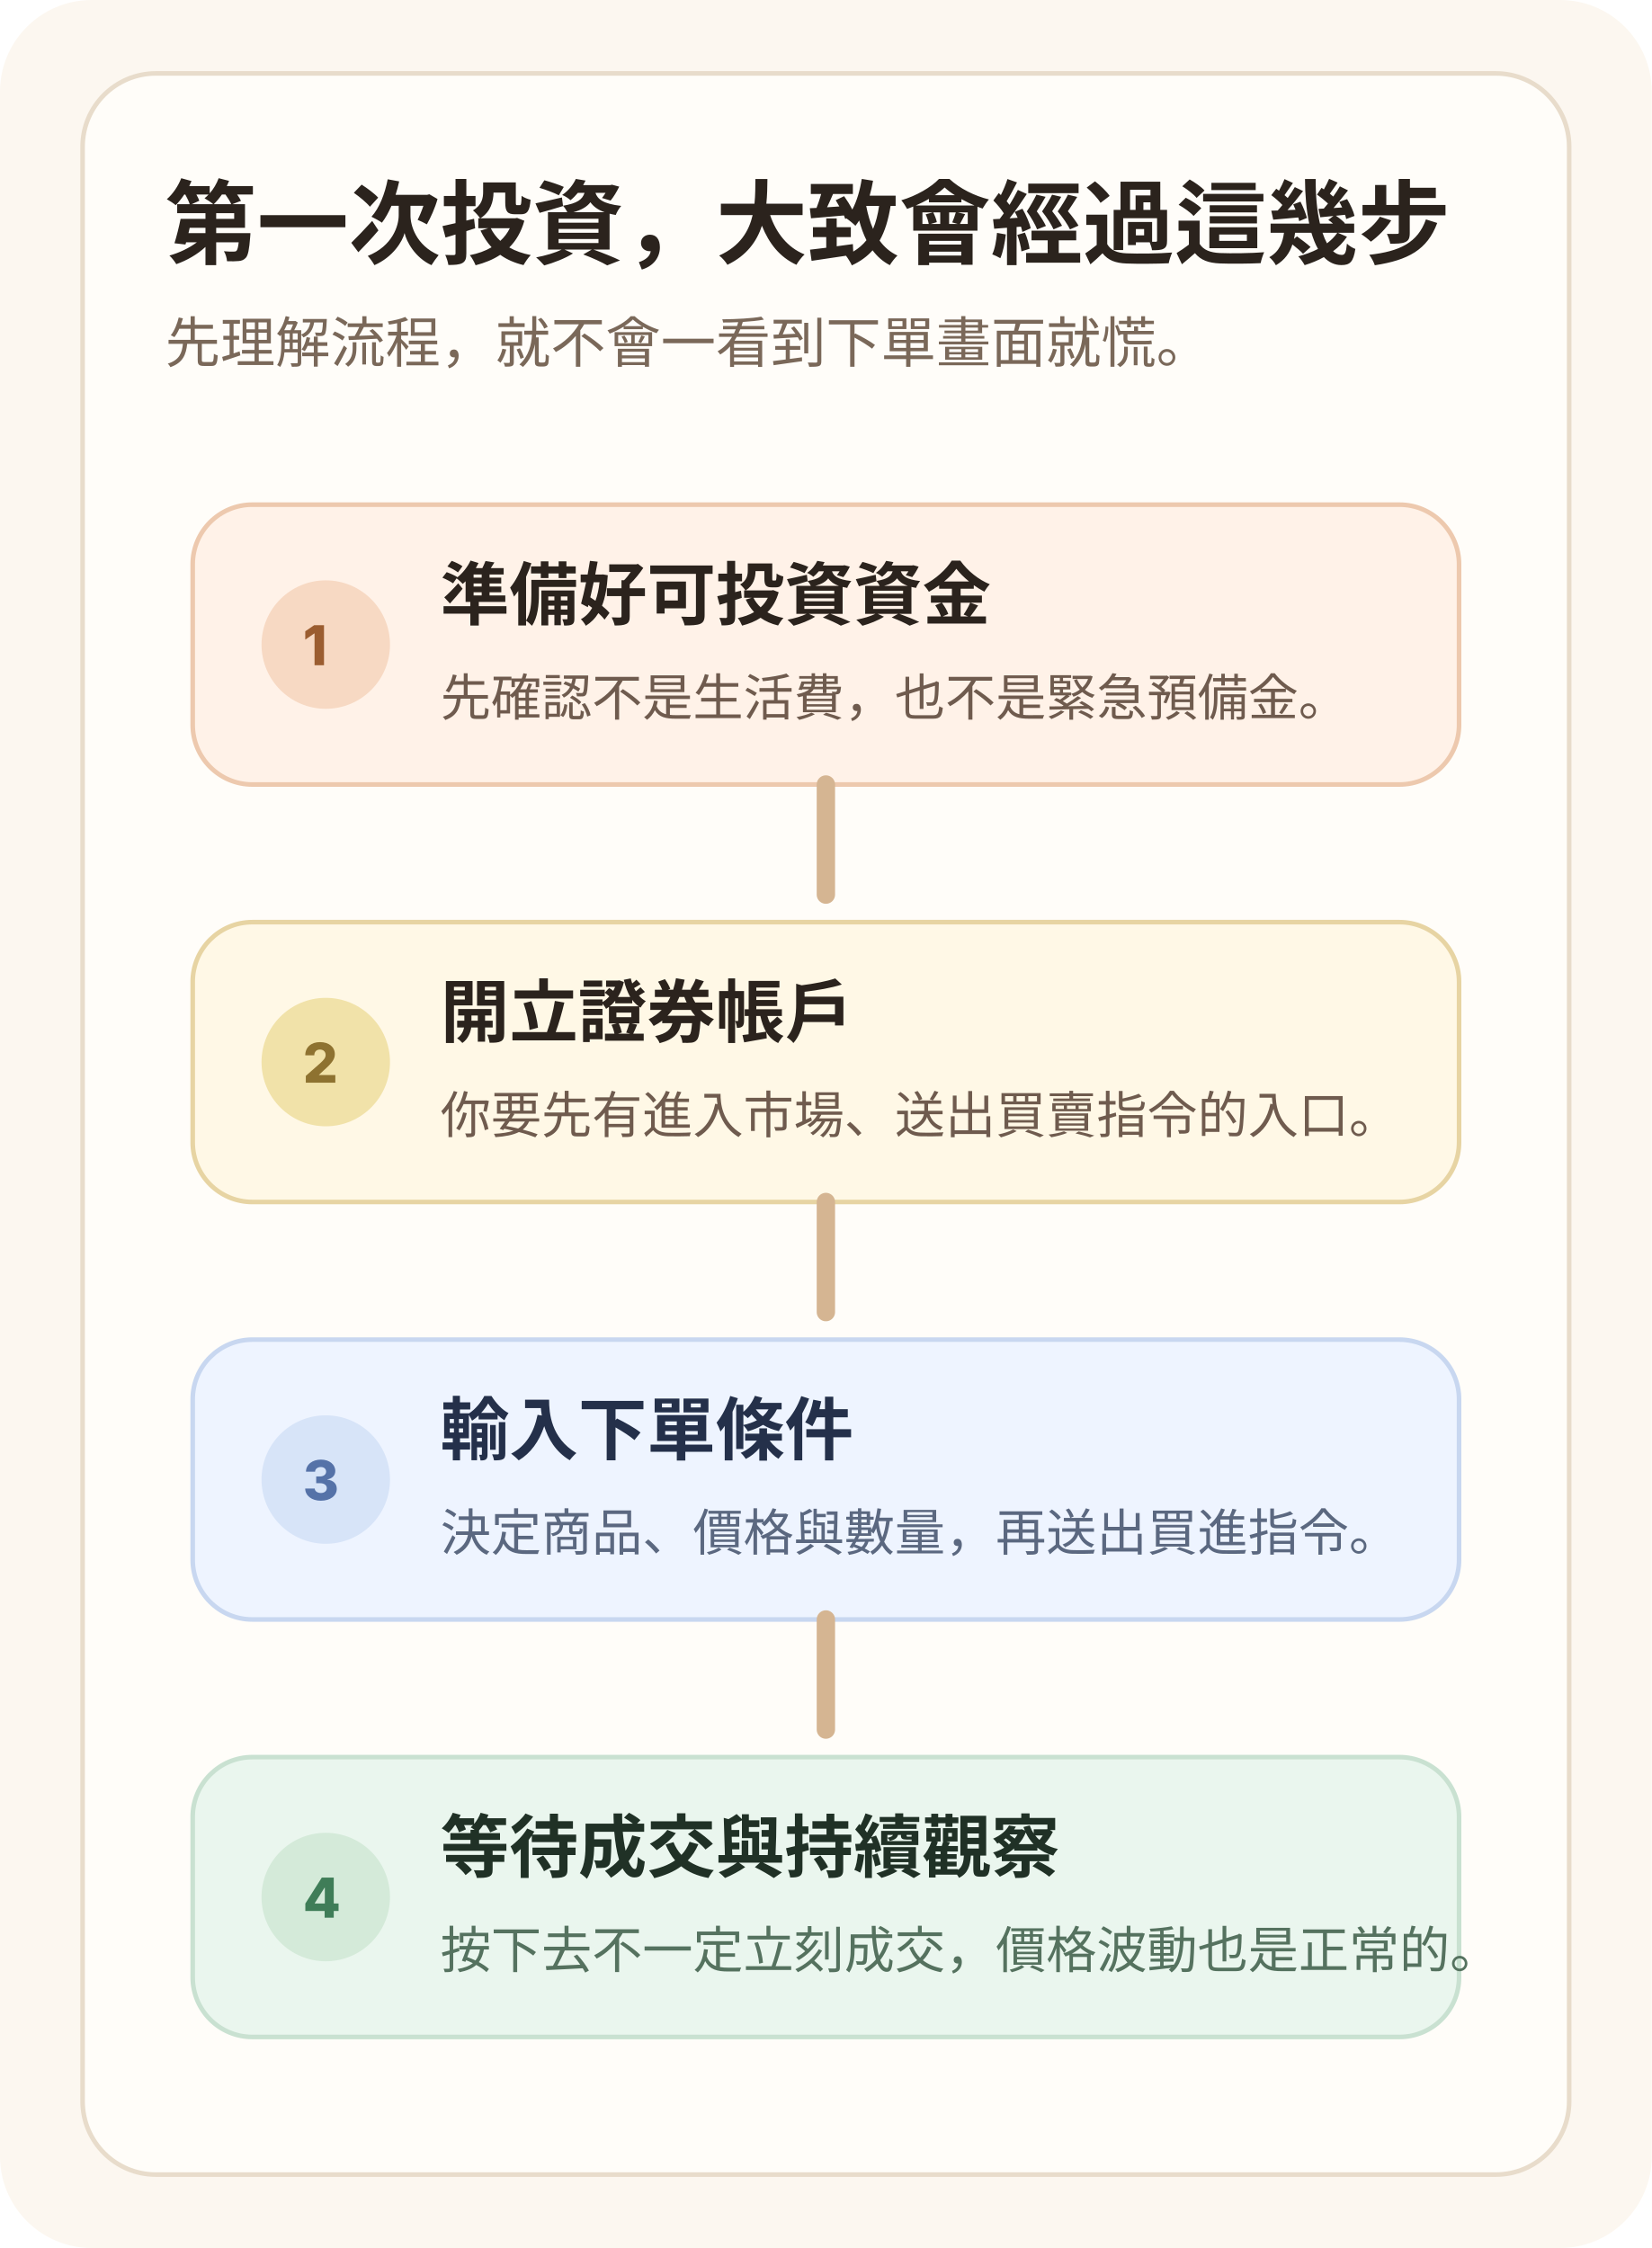
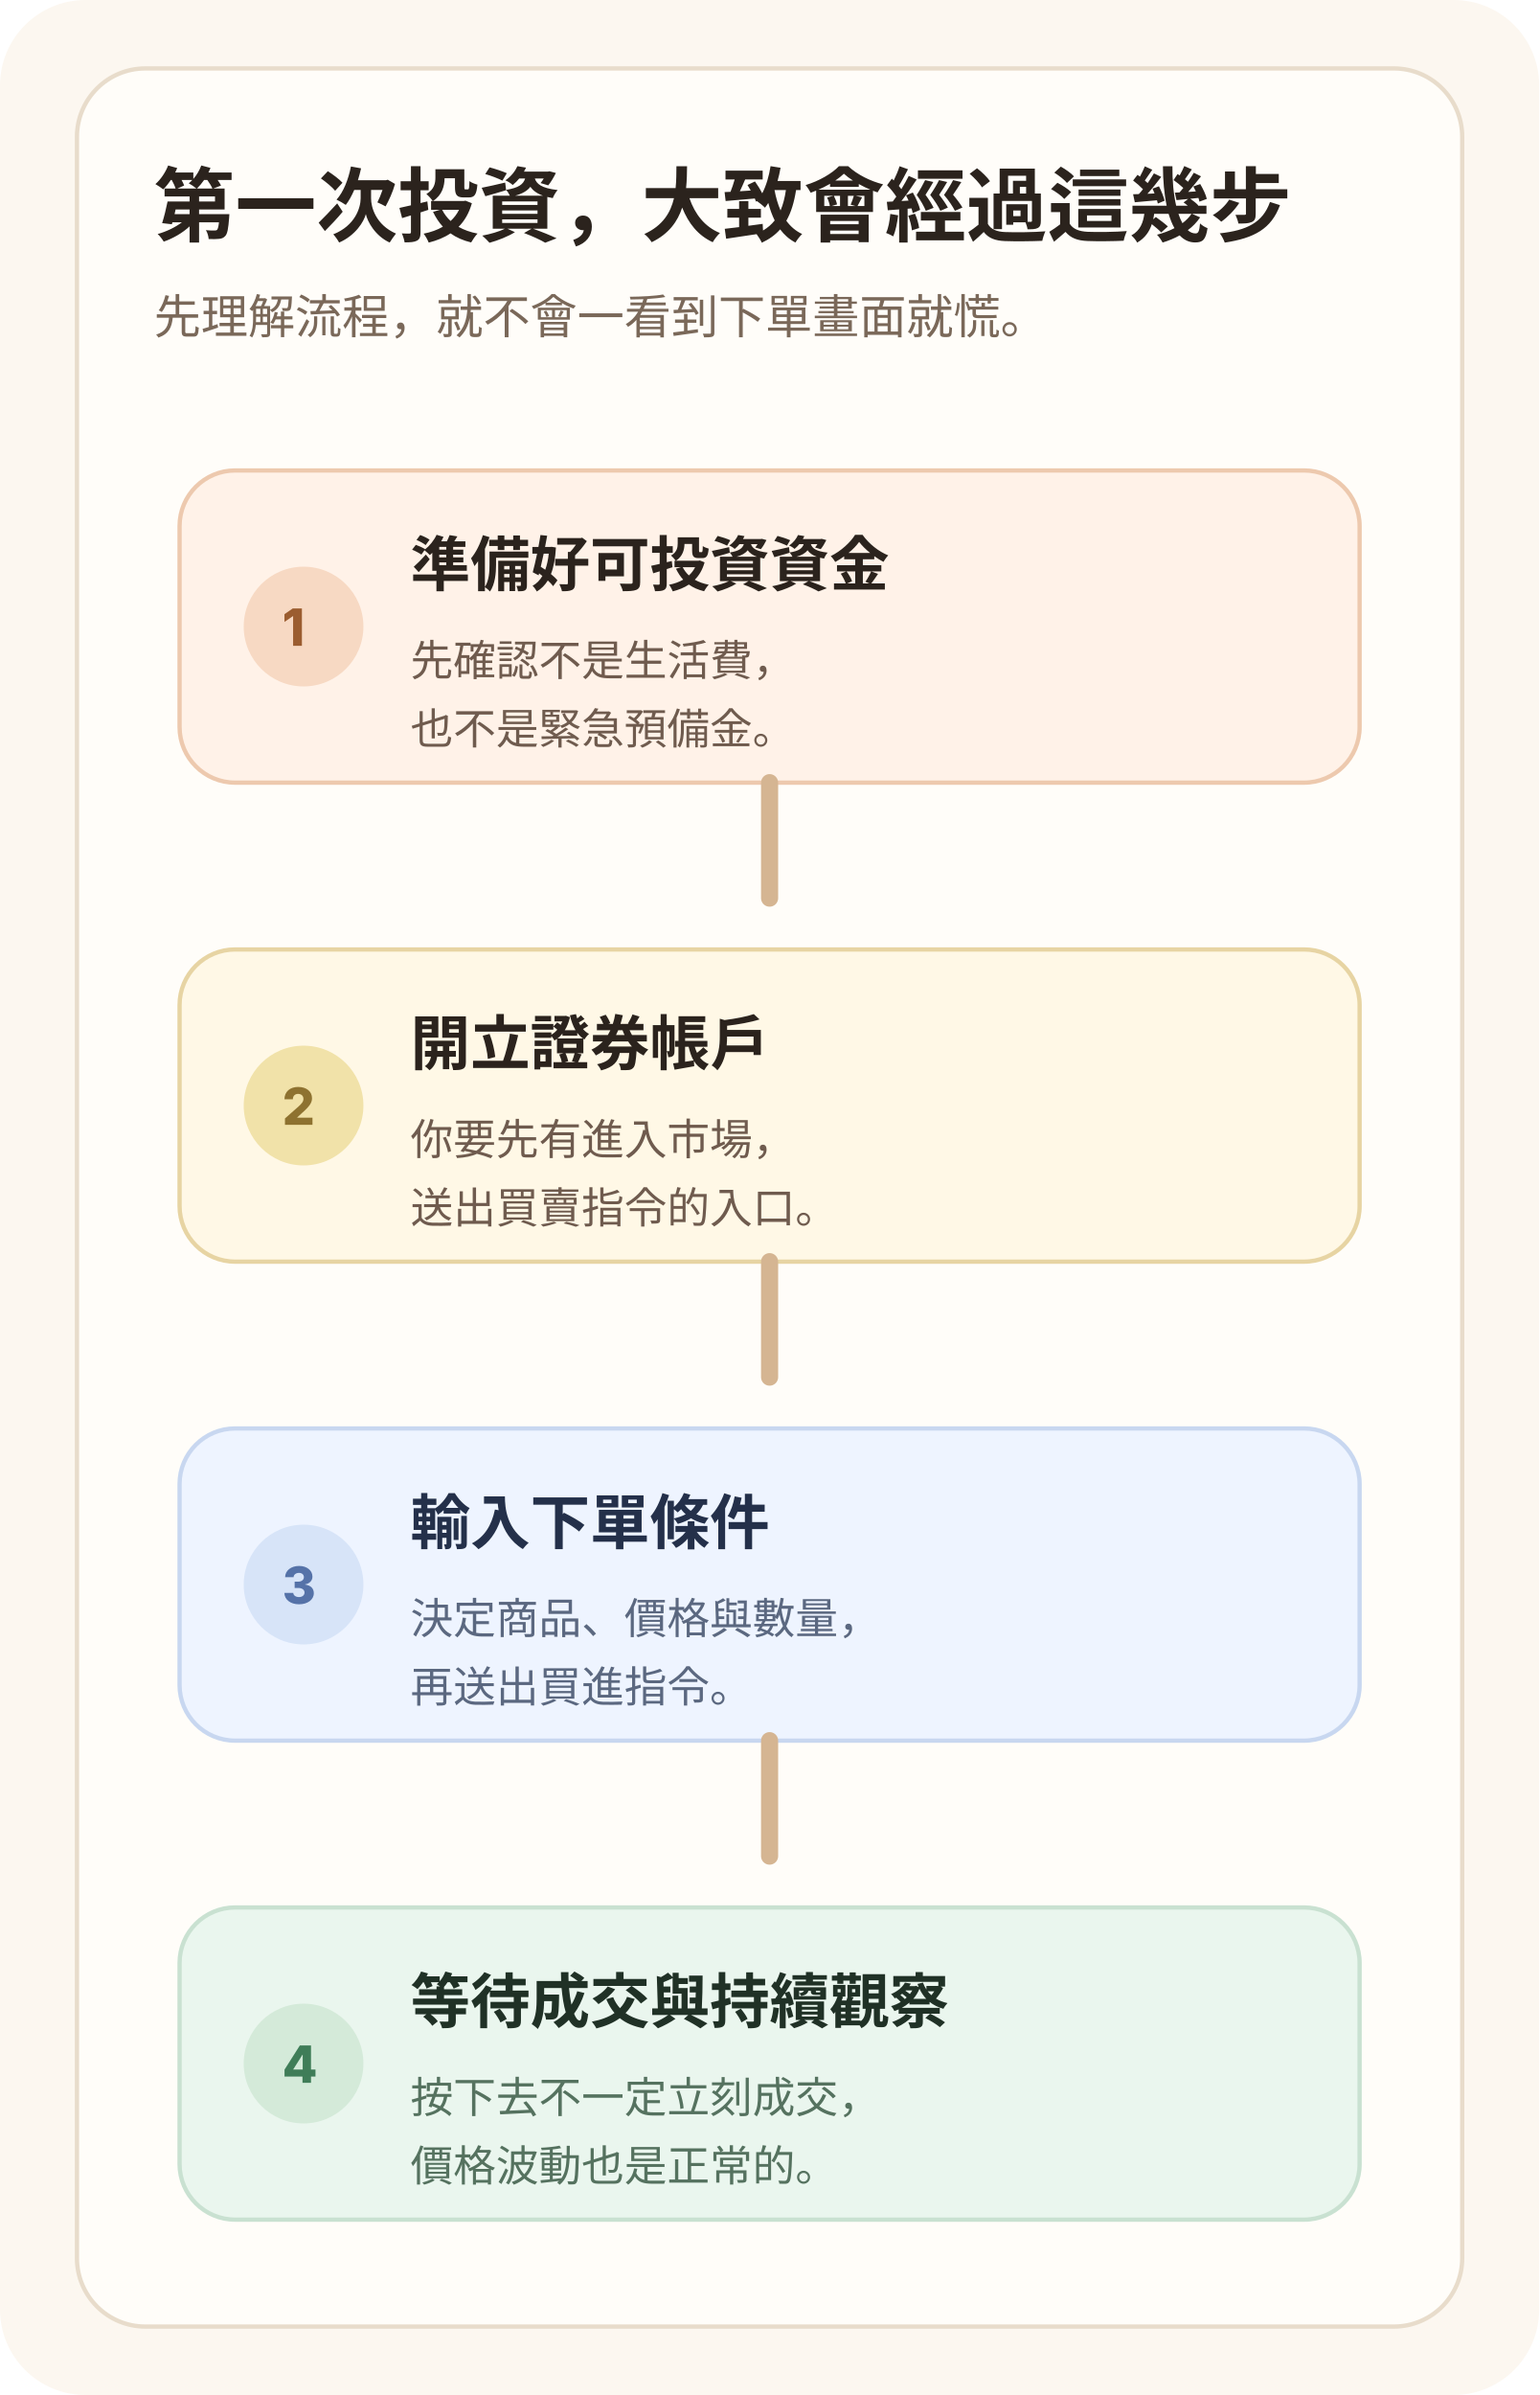
- <svg xmlns="http://www.w3.org/2000/svg" width="720" height="980" viewBox="0 0 720 980" fill="none">
-   <rect width="720" height="980" rx="40" fill="#FCF7F0" />
-   <rect x="36" y="32" width="648" height="916" rx="32" fill="#FFFDF9" stroke="#E8DCCB" stroke-width="2" />
-   <text x="72" y="112" fill="#2B231D" font-size="40" font-weight="800" font-family="Inter, Noto Sans TC, sans-serif">第一次投資，大致會經過這幾步</text>
-   <text x="72" y="158" fill="#7A6859" font-size="24" font-weight="500" font-family="Inter, Noto Sans TC, sans-serif">先理解流程，就不會一看到下單畫面就慌。</text>
-   <rect x="84" y="220" width="552" height="122" rx="26" fill="#FFF2E8" stroke="#EDC9AE" stroke-width="2" />
-   <circle cx="142" cy="281" r="28" fill="#F7D9C3" />
-   <text x="132" y="290" fill="#9B5D30" font-size="24" font-weight="800" font-family="Inter, Noto Sans TC, sans-serif">1</text>
-   <text x="192" y="270" fill="#2B231D" font-size="30" font-weight="800" font-family="Inter, Noto Sans TC, sans-serif">準備好可投資資金</text>
-   <text x="192" y="312" fill="#6F5B4E" font-size="22" font-weight="500" font-family="Inter, Noto Sans TC, sans-serif">先確認不是生活費，也不是緊急預備金。</text>
-   <path d="M360 342 L360 390" stroke="#D5B592" stroke-width="8" stroke-linecap="round" />
-   <rect x="84" y="402" width="552" height="122" rx="26" fill="#FFF8E6" stroke="#E7D4A3" stroke-width="2" />
-   <circle cx="142" cy="463" r="28" fill="#F1E2A9" />
-   <text x="132" y="472" fill="#8E7230" font-size="24" font-weight="800" font-family="Inter, Noto Sans TC, sans-serif">2</text>
-   <text x="192" y="452" fill="#2B231D" font-size="30" font-weight="800" font-family="Inter, Noto Sans TC, sans-serif">開立證券帳戶</text>
-   <text x="192" y="494" fill="#6F5B4E" font-size="22" font-weight="500" font-family="Inter, Noto Sans TC, sans-serif">你要先有進入市場、送出買賣指令的入口。</text>
-   <path d="M360 524 L360 572" stroke="#D5B592" stroke-width="8" stroke-linecap="round" />
-   <rect x="84" y="584" width="552" height="122" rx="26" fill="#EEF4FF" stroke="#C8D7F0" stroke-width="2" />
-   <circle cx="142" cy="645" r="28" fill="#D7E4F8" />
-   <text x="132" y="654" fill="#5572A8" font-size="24" font-weight="800" font-family="Inter, Noto Sans TC, sans-serif">3</text>
-   <text x="192" y="634" fill="#24304A" font-size="30" font-weight="800" font-family="Inter, Noto Sans TC, sans-serif">輸入下單條件</text>
-   <text x="192" y="676" fill="#5B6880" font-size="22" font-weight="500" font-family="Inter, Noto Sans TC, sans-serif">決定商品、價格與數量，再送出買進指令。</text>
-   <path d="M360 706 L360 754" stroke="#D5B592" stroke-width="8" stroke-linecap="round" />
-   <rect x="84" y="766" width="552" height="122" rx="26" fill="#EAF6EE" stroke="#C9E1D1" stroke-width="2" />
-   <circle cx="142" cy="827" r="28" fill="#D4EAD9" />
-   <text x="132" y="836" fill="#3F7D58" font-size="24" font-weight="800" font-family="Inter, Noto Sans TC, sans-serif">4</text>
-   <text x="192" y="816" fill="#203126" font-size="30" font-weight="800" font-family="Inter, Noto Sans TC, sans-serif">等待成交與持續觀察</text>
-   <text x="192" y="858" fill="#55725F" font-size="22" font-weight="500" font-family="Inter, Noto Sans TC, sans-serif">按下去不一定立刻成交，價格波動也是正常的。</text>
+ <svg xmlns="http://www.w3.org/2000/svg" width="720" height="1120" viewBox="0 0 720 1120" fill="none">
+   <rect width="720" height="1120" rx="40" fill="#FCF7F0" />
+   <rect x="36" y="32" width="648" height="1056" rx="32" fill="#FFFDF9" stroke="#E8DCCB" stroke-width="2" />
+   <text x="72" y="110" fill="#2B231D" font-size="38" font-weight="800" font-family="Inter, Noto Sans TC, sans-serif">第一次投資，大致會經過這幾步</text>
+   <text x="72" y="156" fill="#7A6859" font-size="22" font-weight="500" font-family="Inter, Noto Sans TC, sans-serif">先理解流程，就不會一看到下單畫面就慌。</text>
+   <rect x="84" y="220" width="552" height="146" rx="26" fill="#FFF2E8" stroke="#EDC9AE" stroke-width="2" />
+   <circle cx="142" cy="293" r="28" fill="#F7D9C3" />
+   <text x="132" y="302" fill="#9B5D30" font-size="24" font-weight="800" font-family="Inter, Noto Sans TC, sans-serif">1</text>
+   <text x="192" y="274" fill="#2B231D" font-size="28" font-weight="800" font-family="Inter, Noto Sans TC, sans-serif">準備好可投資資金</text>
+   <text x="192" y="316" fill="#6F5B4E" font-size="20" font-weight="500" font-family="Inter, Noto Sans TC, sans-serif">先確認不是生活費，</text>
+   <text x="192" y="348" fill="#6F5B4E" font-size="20" font-weight="500" font-family="Inter, Noto Sans TC, sans-serif">也不是緊急預備金。</text>
+   <path d="M360 366 L360 420" stroke="#D5B592" stroke-width="8" stroke-linecap="round" />
+   <rect x="84" y="444" width="552" height="146" rx="26" fill="#FFF8E6" stroke="#E7D4A3" stroke-width="2" />
+   <circle cx="142" cy="517" r="28" fill="#F1E2A9" />
+   <text x="132" y="526" fill="#8E7230" font-size="24" font-weight="800" font-family="Inter, Noto Sans TC, sans-serif">2</text>
+   <text x="192" y="498" fill="#2B231D" font-size="28" font-weight="800" font-family="Inter, Noto Sans TC, sans-serif">開立證券帳戶</text>
+   <text x="192" y="540" fill="#6F5B4E" font-size="20" font-weight="500" font-family="Inter, Noto Sans TC, sans-serif">你要先有進入市場，</text>
+   <text x="192" y="572" fill="#6F5B4E" font-size="20" font-weight="500" font-family="Inter, Noto Sans TC, sans-serif">送出買賣指令的入口。</text>
+   <path d="M360 590 L360 644" stroke="#D5B592" stroke-width="8" stroke-linecap="round" />
+   <rect x="84" y="668" width="552" height="146" rx="26" fill="#EEF4FF" stroke="#C8D7F0" stroke-width="2" />
+   <circle cx="142" cy="741" r="28" fill="#D7E4F8" />
+   <text x="132" y="750" fill="#5572A8" font-size="24" font-weight="800" font-family="Inter, Noto Sans TC, sans-serif">3</text>
+   <text x="192" y="722" fill="#24304A" font-size="28" font-weight="800" font-family="Inter, Noto Sans TC, sans-serif">輸入下單條件</text>
+   <text x="192" y="764" fill="#5B6880" font-size="20" font-weight="500" font-family="Inter, Noto Sans TC, sans-serif">決定商品、價格與數量，</text>
+   <text x="192" y="796" fill="#5B6880" font-size="20" font-weight="500" font-family="Inter, Noto Sans TC, sans-serif">再送出買進指令。</text>
+   <path d="M360 814 L360 868" stroke="#D5B592" stroke-width="8" stroke-linecap="round" />
+   <rect x="84" y="892" width="552" height="146" rx="26" fill="#EAF6EE" stroke="#C9E1D1" stroke-width="2" />
+   <circle cx="142" cy="965" r="28" fill="#D4EAD9" />
+   <text x="132" y="974" fill="#3F7D58" font-size="24" font-weight="800" font-family="Inter, Noto Sans TC, sans-serif">4</text>
+   <text x="192" y="946" fill="#203126" font-size="28" font-weight="800" font-family="Inter, Noto Sans TC, sans-serif">等待成交與持續觀察</text>
+   <text x="192" y="988" fill="#55725F" font-size="20" font-weight="500" font-family="Inter, Noto Sans TC, sans-serif">按下去不一定立刻成交，</text>
+   <text x="192" y="1020" fill="#55725F" font-size="20" font-weight="500" font-family="Inter, Noto Sans TC, sans-serif">價格波動也是正常的。</text>
</svg>
